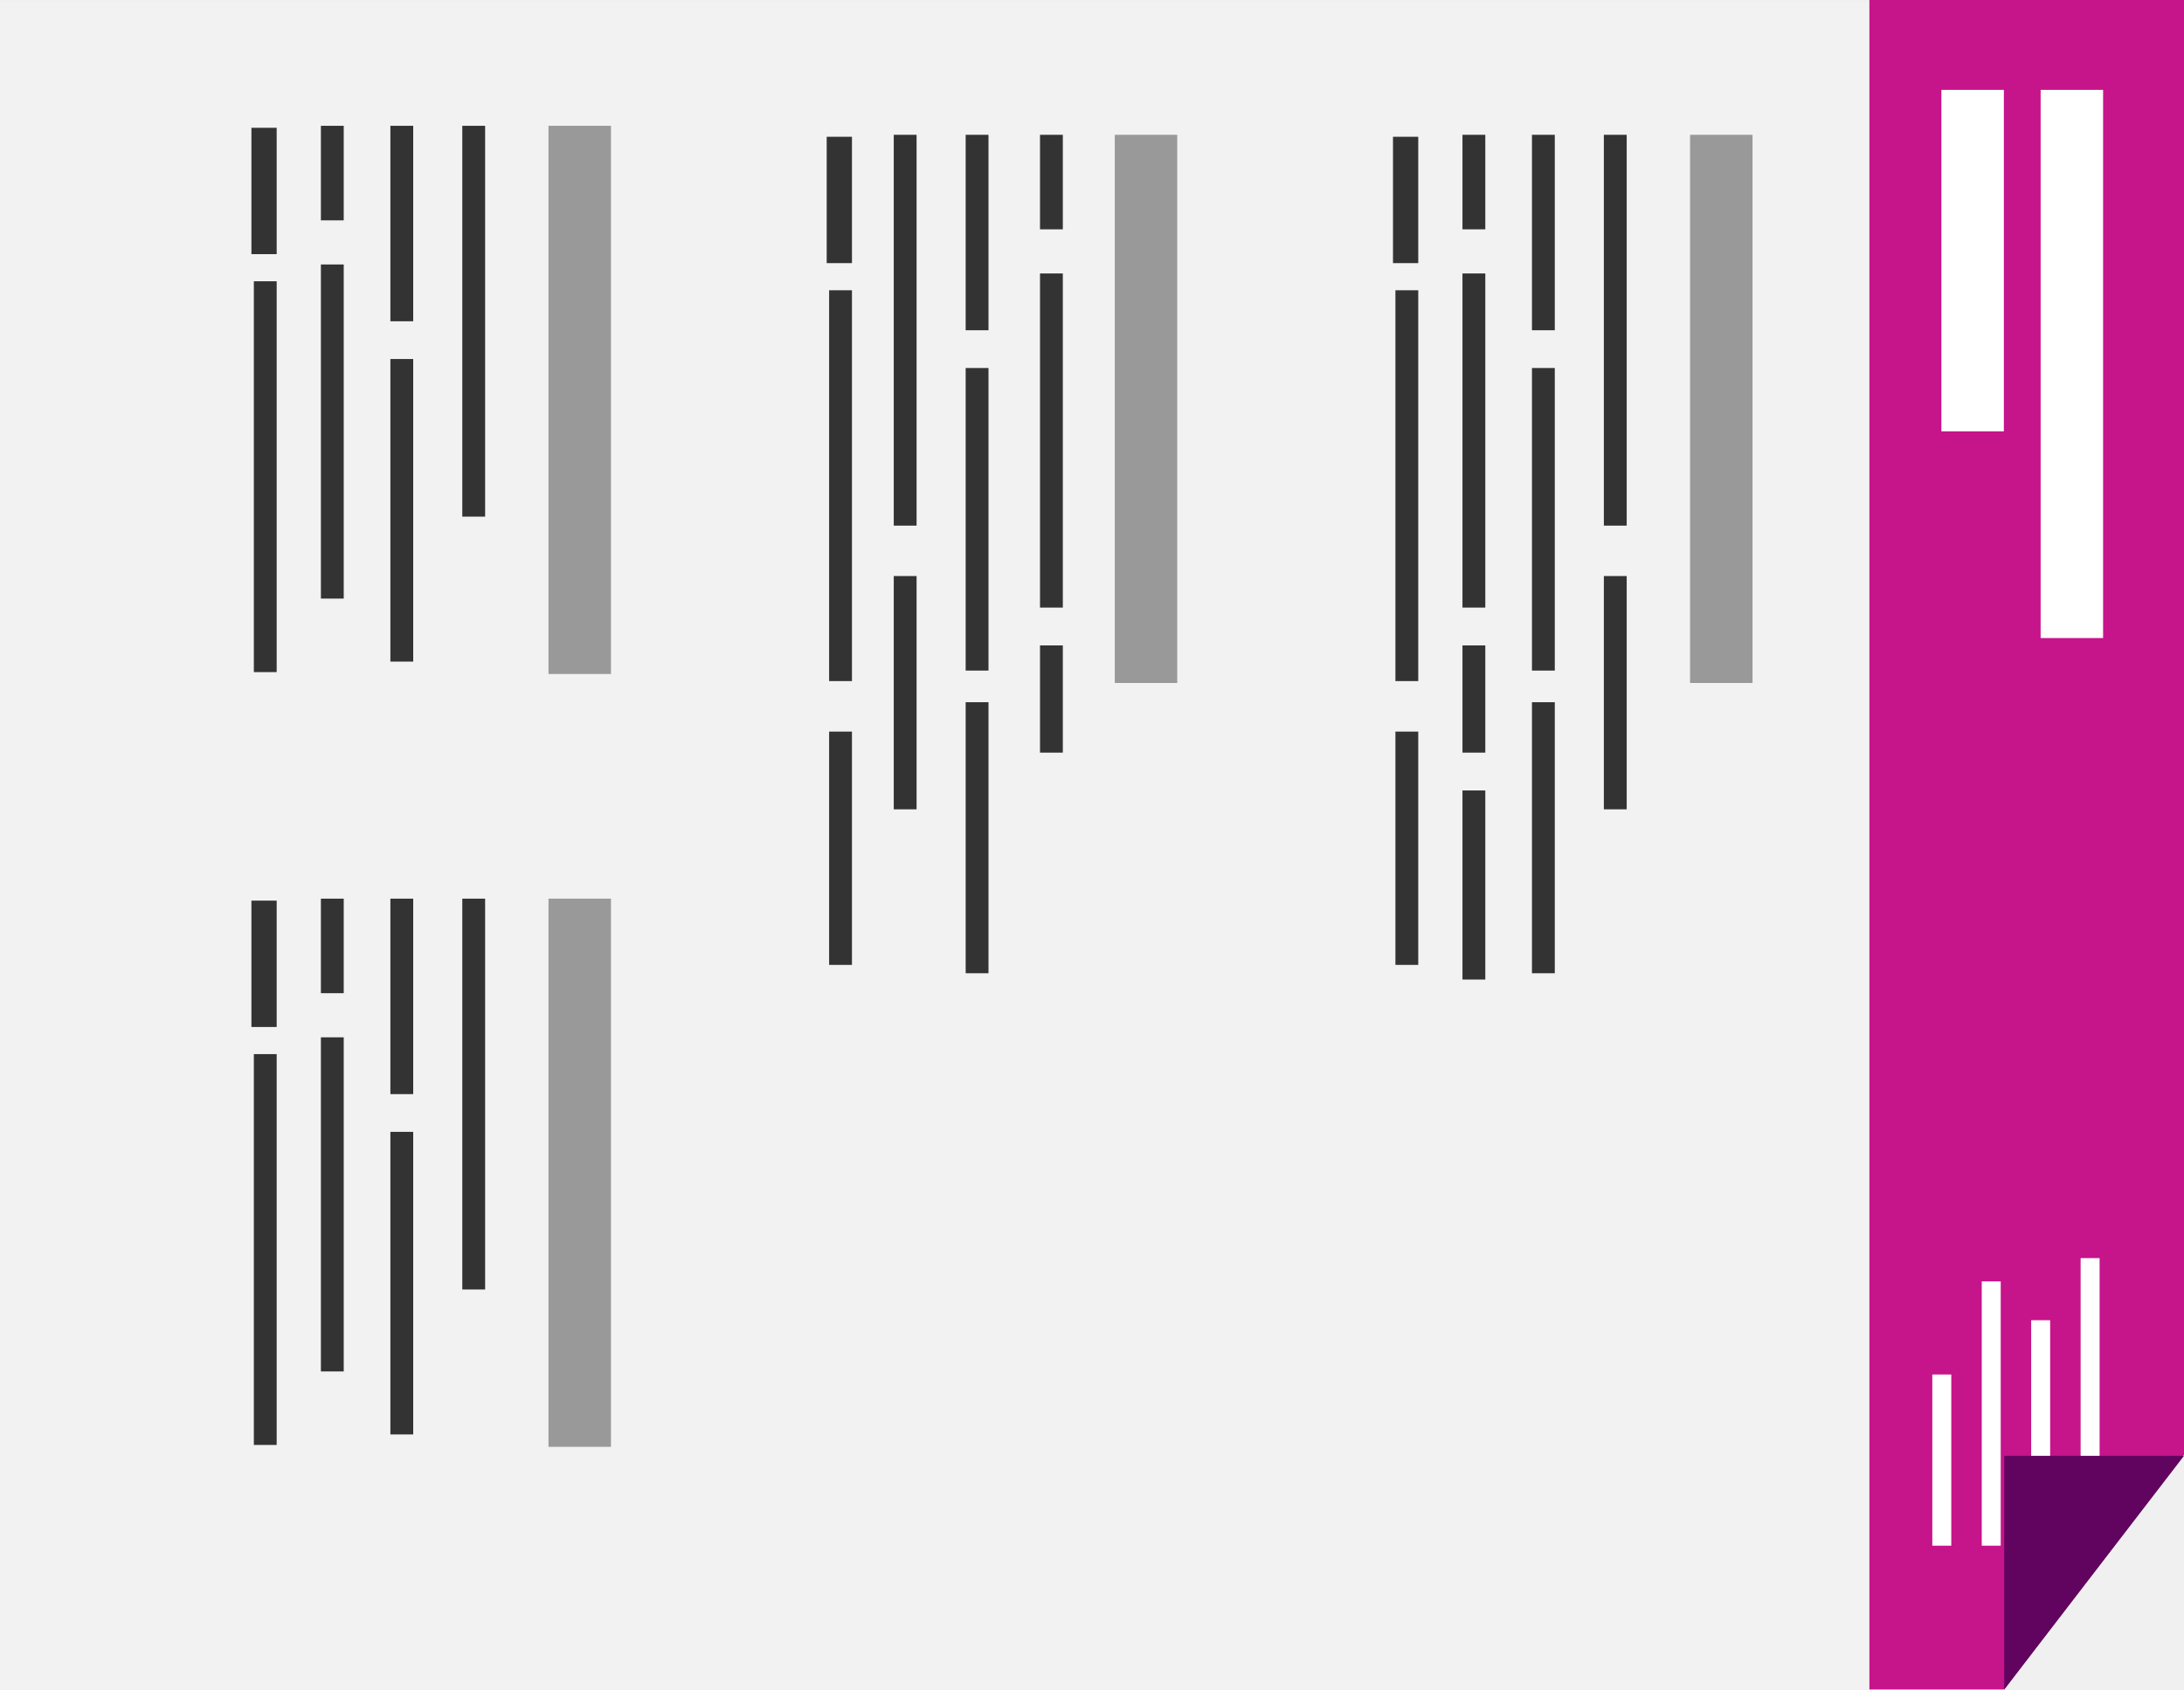
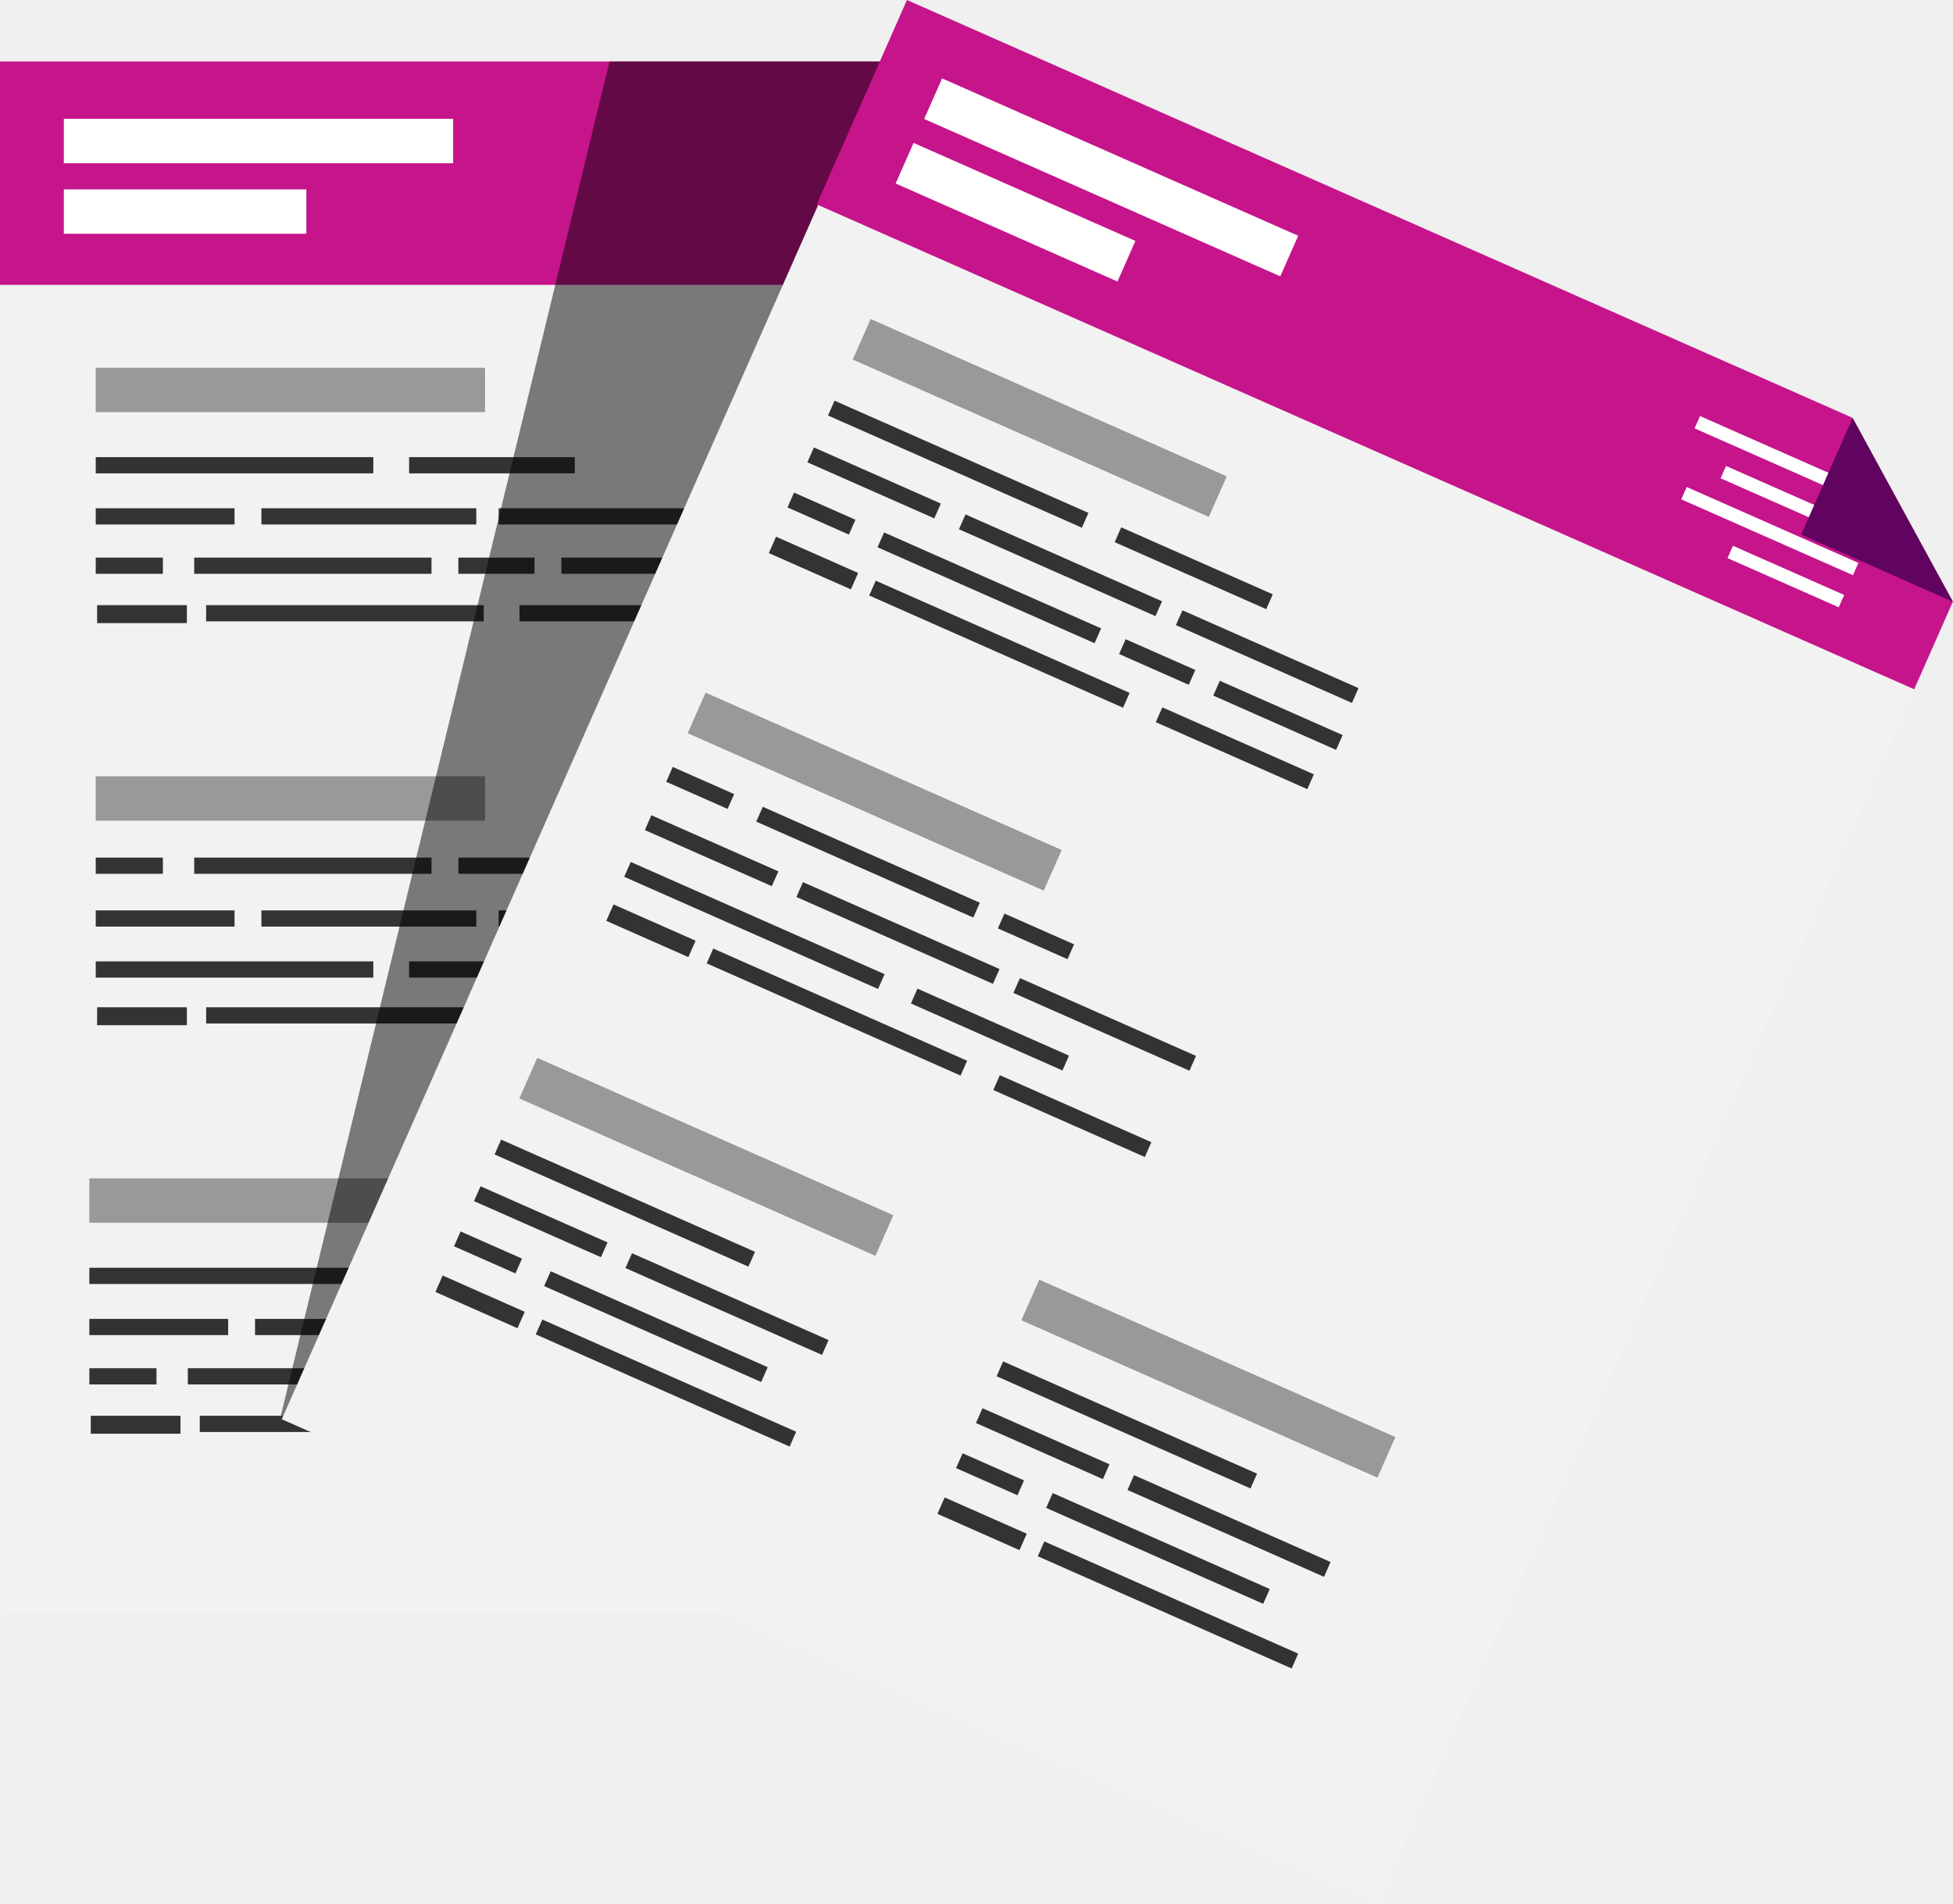
- <svg xmlns="http://www.w3.org/2000/svg" viewBox="0 0 242.97 188">
+ <svg xmlns="http://www.w3.org/2000/svg" viewBox="0 0 306.01 298.22">
  <defs>
-     <style>.cls-1{fill:#f2f2f2;}.cls-2{fill:#c6148b;}.cls-3{fill:#fff;}.cls-4{fill:#999;}.cls-5{fill:#333;}.cls-6{fill:#61045f;}</style>
+     <style>.cls-1{isolation:isolate;}.cls-2{fill:#f2f2f2;}.cls-3{fill:#c6148b;}.cls-4{fill:#fff;}.cls-5{fill:#999;}.cls-6{fill:#333;}.cls-7{fill:#61045f;}.cls-8{fill:gray;mix-blend-mode:multiply;}</style>
  </defs>
-   <g id="Layer_2" data-name="Layer 2">
-     <g id="Layer_1-2" data-name="Layer 1">
-       <polygon class="cls-1" points="0 188 0 0.25 242.97 0.25 242.97 161.79 223.01 188 0 188" />
-       <polygon class="cls-2" points="207.97 188 207.97 0 242.97 0 242.97 161.88 222.97 188 207.97 188" />
-       <rect class="cls-3" x="199.99" y="37.02" width="61" height="6.95" transform="translate(270.99 -189.99) rotate(90)" />
-       <rect class="cls-3" x="200.45" y="25.52" width="38" height="6.95" transform="translate(248.45 -190.45) rotate(90)" />
-       <rect class="cls-3" x="216.53" y="154.95" width="32" height="2.11" transform="translate(388.53 -76.53) rotate(90)" />
-       <rect class="cls-3" x="214.48" y="158.4" width="25.09" height="2.11" transform="translate(386.48 -67.57) rotate(90)" />
-       <rect class="cls-3" x="206.82" y="156.24" width="29.41" height="2.11" transform="translate(378.82 -64.23) rotate(90)" />
-       <rect class="cls-3" x="206.5" y="161.42" width="19.05" height="2.11" transform="translate(378.5 -53.55) rotate(90)" />
-       <rect class="cls-4" x="160.99" y="42.02" width="61" height="6.95" transform="translate(236.99 -145.99) rotate(90)" />
-       <rect class="cls-5" x="157.96" y="35.48" width="43.49" height="2.54" transform="translate(216.45 -142.96) rotate(90)" />
-       <rect class="cls-5" x="166.72" y="75.81" width="25.96" height="2.54" transform="translate(256.78 -102.62) rotate(90)" />
-       <rect class="cls-5" x="160.83" y="24.6" width="21.75" height="2.54" transform="translate(197.57 -145.83) rotate(90)" />
-       <rect class="cls-5" x="154.86" y="56.52" width="33.67" height="2.54" transform="translate(229.49 -113.91) rotate(90)" />
-       <rect class="cls-5" x="156.62" y="91.95" width="30.16" height="2.54" transform="translate(264.92 -78.48) rotate(90)" />
-       <rect class="cls-5" x="158.71" y="18.99" width="10.52" height="2.54" transform="translate(184.23 -143.71) rotate(90)" />
-       <rect class="cls-5" x="145.38" y="47.75" width="37.18" height="2.54" transform="translate(212.99 -114.95) rotate(90)" />
-       <rect class="cls-5" x="158.01" y="76.51" width="11.93" height="2.54" transform="translate(241.75 -86.19) rotate(90)" />
-       <rect class="cls-5" x="153.45" y="97.21" width="21.04" height="2.54" transform="translate(262.45 -65.49) rotate(90)" />
-       <rect class="cls-5" x="134.77" y="52.77" width="43.49" height="2.54" transform="translate(210.55 -102.47) rotate(90)" />
-       <rect class="cls-5" x="143.54" y="93.11" width="25.96" height="2.54" transform="translate(250.89 -62.13) rotate(90)" />
-       <rect class="cls-5" x="149.34" y="20.85" width="14.06" height="2.81" transform="translate(178.63 -134.12) rotate(90)" />
-       <rect class="cls-4" x="96.99" y="42.02" width="61" height="6.95" transform="translate(172.99 -81.99) rotate(90)" />
-       <rect class="cls-5" x="78.96" y="35.48" width="43.49" height="2.54" transform="translate(137.45 -63.96) rotate(90)" />
-       <rect class="cls-5" x="87.72" y="75.81" width="25.96" height="2.54" transform="translate(177.78 -23.62) rotate(90)" />
-       <rect class="cls-5" x="97.83" y="24.6" width="21.75" height="2.54" transform="translate(134.57 -82.83) rotate(90)" />
-       <rect class="cls-5" x="91.86" y="56.52" width="33.67" height="2.54" transform="translate(166.49 -50.91) rotate(90)" />
-       <rect class="cls-5" x="93.62" y="91.95" width="30.16" height="2.54" transform="translate(201.92 -15.48) rotate(90)" />
-       <rect class="cls-5" x="111.71" y="18.99" width="10.52" height="2.54" transform="translate(137.23 -96.71) rotate(90)" />
-       <rect class="cls-5" x="98.38" y="47.75" width="37.18" height="2.54" transform="translate(165.99 -67.95) rotate(90)" />
-       <rect class="cls-5" x="111.01" y="76.51" width="11.93" height="2.54" transform="translate(194.75 -39.19) rotate(90)" />
-       <rect class="cls-5" x="71.77" y="52.77" width="43.49" height="2.54" transform="translate(147.55 -39.47) rotate(90)" />
-       <rect class="cls-5" x="80.54" y="93.11" width="25.96" height="2.54" transform="translate(187.89 0.87) rotate(90)" />
-       <rect class="cls-5" x="86.34" y="20.85" width="14.06" height="2.81" transform="translate(115.63 -71.12) rotate(90)" />
-       <rect class="cls-4" x="33.99" y="41.02" width="61" height="6.95" transform="translate(108.99 -19.99) rotate(90)" />
-       <rect class="cls-5" x="30.96" y="34.48" width="43.49" height="2.54" transform="translate(88.45 -16.96) rotate(90)" />
-       <rect class="cls-5" x="33.83" y="23.6" width="21.75" height="2.54" transform="translate(69.57 -19.83) rotate(90)" />
-       <rect class="cls-5" x="27.86" y="55.52" width="33.67" height="2.54" transform="translate(101.49 12.09) rotate(90)" />
-       <rect class="cls-5" x="31.71" y="17.99" width="10.52" height="2.54" transform="translate(56.23 -17.71) rotate(90)" />
-       <rect class="cls-5" x="18.38" y="46.75" width="37.18" height="2.54" transform="translate(84.99 11.05) rotate(90)" />
-       <rect class="cls-5" x="7.77" y="51.77" width="43.49" height="2.54" transform="translate(82.55 23.53) rotate(90)" />
-       <rect class="cls-5" x="22.34" y="19.85" width="14.06" height="2.81" transform="translate(50.63 -8.12) rotate(90)" />
-       <rect class="cls-4" x="33.99" y="127.02" width="61" height="6.95" transform="translate(194.99 66.01) rotate(90)" />
-       <rect class="cls-5" x="30.96" y="120.48" width="43.49" height="2.54" transform="translate(174.45 69.04) rotate(90)" />
-       <rect class="cls-5" x="33.83" y="109.6" width="21.75" height="2.54" transform="translate(155.57 66.17) rotate(90)" />
-       <rect class="cls-5" x="27.86" y="141.52" width="33.67" height="2.54" transform="translate(187.49 98.09) rotate(90)" />
-       <rect class="cls-5" x="31.71" y="103.99" width="10.52" height="2.54" transform="translate(142.23 68.29) rotate(90)" />
-       <rect class="cls-5" x="18.38" y="132.75" width="37.18" height="2.54" transform="translate(170.99 97.05) rotate(90)" />
-       <rect class="cls-5" x="7.77" y="137.77" width="43.49" height="2.54" transform="translate(168.55 109.53) rotate(90)" />
-       <rect class="cls-5" x="22.34" y="105.85" width="14.06" height="2.81" transform="translate(136.63 77.88) rotate(90)" />
-       <polygon class="cls-6" points="242.97 162 222.97 188 222.97 162 242.97 162" />
+   <g class="cls-1">
+     <g id="Layer_2" data-name="Layer 2">
+       <g id="Layer_1-2" data-name="Layer 1">
+         <polygon class="cls-2" points="188 252.59 0.25 252.59 0.25 9.63 161.79 9.63 188 29.58 188 252.59" />
+         <polygon class="cls-3" points="188 44.63 0 44.63 0 9.63 161.88 9.63 188 29.63 188 44.63" />
+         <rect class="cls-4" x="10" y="18.62" width="61" height="6.95" />
+         <rect class="cls-4" x="10" y="29.67" width="38" height="6.95" />
+         <rect class="cls-4" x="140" y="19.01" width="32" height="2.11" />
+         <rect class="cls-4" x="146.91" y="24.52" width="25.09" height="2.11" />
+         <rect class="cls-4" x="142.59" y="30.02" width="29.41" height="2.11" />
+         <rect class="cls-4" x="152.95" y="35.52" width="19.05" height="2.11" />
+         <rect class="cls-5" x="15" y="57.62" width="61" height="6.95" />
+         <rect class="cls-6" x="15" y="71.62" width="43.49" height="2.54" />
+         <rect class="cls-6" x="64.1" y="71.62" width="25.96" height="2.54" />
+         <rect class="cls-6" x="15" y="79.63" width="21.75" height="2.54" />
+         <rect class="cls-6" x="40.96" y="79.63" width="33.67" height="2.54" />
+         <rect class="cls-6" x="78.13" y="79.63" width="30.16" height="2.54" />
+         <rect class="cls-6" x="15" y="87.36" width="10.52" height="2.54" />
+         <rect class="cls-6" x="30.43" y="87.36" width="37.18" height="2.54" />
+         <rect class="cls-6" x="71.82" y="87.36" width="11.93" height="2.54" />
+         <rect class="cls-6" x="87.96" y="87.36" width="21.04" height="2.54" />
+         <rect class="cls-6" x="32.3" y="94.81" width="43.49" height="2.54" />
+         <rect class="cls-6" x="81.4" y="94.81" width="25.96" height="2.54" />
+         <rect class="cls-6" x="15.22" y="94.81" width="14.06" height="2.81" />
+         <rect class="cls-5" x="15" y="121.62" width="61" height="6.95" />
+         <rect class="cls-6" x="15" y="150.62" width="43.49" height="2.54" />
+         <rect class="cls-6" x="64.1" y="150.62" width="25.96" height="2.54" />
+         <rect class="cls-6" x="15" y="142.63" width="21.75" height="2.54" />
+         <rect class="cls-6" x="40.96" y="142.63" width="33.67" height="2.54" />
+         <rect class="cls-6" x="78.13" y="142.63" width="30.16" height="2.54" />
+         <rect class="cls-6" x="15" y="134.36" width="10.52" height="2.54" />
+         <rect class="cls-6" x="30.43" y="134.36" width="37.18" height="2.54" />
+         <rect class="cls-6" x="71.82" y="134.36" width="11.93" height="2.54" />
+         <rect class="cls-6" x="32.3" y="157.81" width="43.49" height="2.54" />
+         <rect class="cls-6" x="81.4" y="157.81" width="25.96" height="2.54" />
+         <rect class="cls-6" x="15.22" y="157.81" width="14.06" height="2.81" />
+         <rect class="cls-5" x="14" y="184.62" width="61" height="6.95" />
+         <rect class="cls-6" x="14" y="198.62" width="43.49" height="2.54" />
+         <rect class="cls-6" x="14" y="206.63" width="21.75" height="2.54" />
+         <rect class="cls-6" x="39.96" y="206.63" width="33.67" height="2.54" />
+         <rect class="cls-6" x="14" y="214.36" width="10.52" height="2.54" />
+         <rect class="cls-6" x="29.43" y="214.36" width="37.18" height="2.54" />
+         <rect class="cls-6" x="31.3" y="221.81" width="43.49" height="2.54" />
+         <rect class="cls-6" x="14.22" y="221.81" width="14.06" height="2.81" />
+         <rect class="cls-5" x="100" y="184.62" width="61" height="6.95" />
+         <rect class="cls-6" x="100" y="198.62" width="43.49" height="2.54" />
+         <rect class="cls-6" x="100" y="206.63" width="21.75" height="2.54" />
+         <rect class="cls-6" x="125.96" y="206.63" width="33.67" height="2.54" />
+         <rect class="cls-6" x="100" y="214.36" width="10.52" height="2.54" />
+         <rect class="cls-6" x="115.43" y="214.36" width="37.18" height="2.54" />
+         <rect class="cls-6" x="117.3" y="221.81" width="43.49" height="2.54" />
+         <rect class="cls-6" x="100.22" y="221.81" width="14.06" height="2.81" />
+         <polygon class="cls-7" points="162 9.63 188 29.63 162 29.63 162 9.63" />
+         <polygon class="cls-8" points="147 9.63 147 251.63 44 221.79 95.5 9.63 147 9.63" />
+         <polygon class="cls-2" points="215.89 298.22 44.15 222.35 142.34 0.1 290.1 65.38 306.01 94.23 215.89 298.22" />
+         <polygon class="cls-3" points="299.93 107.99 127.97 32.02 142.11 0 290.18 65.42 305.99 94.27 299.93 107.99" />
+         <rect class="cls-4" x="143.61" y="24.3" width="61" height="6.95" transform="translate(26.08 -67.99) rotate(23.84)" />
+         <rect class="cls-4" x="140.13" y="29.76" width="38" height="6.95" transform="translate(27 -61.47) rotate(23.84)" />
+         <rect class="cls-4" x="264.59" y="71.54" width="32" height="2.11" transform="translate(53.27 -107.2) rotate(23.84)" />
+         <rect class="cls-4" x="268.97" y="77.97" width="25.09" height="2.11" transform="translate(55.94 -107.03) rotate(23.84)" />
+         <rect class="cls-4" x="262.62" y="82.13" width="29.41" height="2.11" transform="translate(57.27 -104.97) rotate(23.84)" />
+         <rect class="cls-4" x="270.31" y="89.25" width="19.05" height="2.11" transform="translate(60.36 -105.38) rotate(23.84)" />
+         <rect class="cls-5" x="132.43" y="62" width="61" height="6.95" transform="translate(40.35 -60.26) rotate(23.84)" />
+         <rect class="cls-6" x="128.41" y="71.45" width="43.49" height="2.54" transform="translate(42.19 -54.48) rotate(23.84)" />
+         <rect class="cls-6" x="174.07" y="87.75" width="25.96" height="2.54" transform="translate(51.93 -68) rotate(23.84)" />
+         <rect class="cls-6" x="126.1" y="74.38" width="21.75" height="2.54" transform="translate(42.25 -48.9) rotate(23.84)" />
+         <rect class="cls-6" x="149.34" y="87.28" width="33.67" height="2.54" transform="translate(49.96 -59.6) rotate(23.84)" />
+         <rect class="cls-6" x="183.49" y="101.59" width="30.16" height="2.54" transform="translate(58.5 -71.47) rotate(23.84)" />
+         <rect class="cls-6" x="123.46" y="79.18" width="10.52" height="2.54" transform="translate(43.49 -45.15) rotate(23.84)" />
+         <rect class="cls-6" x="136.44" y="90.81" width="37.18" height="2.54" transform="translate(50.43 -54.79) rotate(23.84)" />
+         <rect class="cls-6" x="175.37" y="102.43" width="11.93" height="2.54" transform="translate(57.37 -64.43) rotate(23.84)" />
+         <rect class="cls-6" x="189.74" y="110.79" width="21.04" height="2.54" transform="translate(62.36 -71.37) rotate(23.84)" />
+         <rect class="cls-6" x="134.86" y="99.65" width="43.49" height="2.54" transform="translate(54.14 -54.68) rotate(23.84)" />
+         <rect class="cls-6" x="180.52" y="115.95" width="25.96" height="2.54" transform="translate(63.87 -68.2) rotate(23.84)" />
+         <rect class="cls-6" x="120.44" y="86.8" width="14.06" height="2.81" transform="translate(46.52 -43.99) rotate(23.84)" />
+         <rect class="cls-5" x="106.56" y="120.54" width="61" height="6.95" transform="translate(61.81 -44.81) rotate(23.84)" />
+         <rect class="cls-6" x="96.48" y="143.72" width="43.49" height="2.54" transform="translate(68.67 -35.41) rotate(23.84)" />
+         <rect class="cls-6" x="142.15" y="160.02" width="25.96" height="2.54" transform="translate(78.41 -48.93) rotate(23.84)" />
+         <rect class="cls-6" x="100.64" y="132.01" width="21.75" height="2.54" transform="translate(63.37 -33.7) rotate(23.84)" />
+         <rect class="cls-6" x="123.88" y="144.9" width="33.67" height="2.54" transform="translate(71.07 -44.4) rotate(23.84)" />
+         <rect class="cls-6" x="158.03" y="159.22" width="30.16" height="2.54" transform="translate(79.62 -56.27) rotate(23.84)" />
+         <rect class="cls-6" x="104.46" y="122.17" width="10.52" height="2.54" transform="translate(59.24 -33.81) rotate(23.84)" />
+         <rect class="cls-6" x="117.44" y="133.8" width="37.18" height="2.54" transform="translate(66.18 -43.45) rotate(23.84)" />
+         <rect class="cls-6" x="156.38" y="145.42" width="11.93" height="2.54" transform="translate(73.12 -53.09) rotate(23.84)" />
+         <rect class="cls-6" x="109.4" y="157.28" width="43.49" height="2.54" transform="translate(75.26 -39.47) rotate(23.84)" />
+         <rect class="cls-6" x="155.06" y="173.58" width="25.96" height="2.54" transform="translate(84.99 -52.99) rotate(23.84)" />
+         <rect class="cls-6" x="94.98" y="144.42" width="14.06" height="2.81" transform="translate(67.63 -28.79) rotate(23.84)" />
+         <rect class="cls-5" x="80.19" y="177.76" width="61" height="6.95" transform="translate(82.68 -29.27) rotate(23.84)" />
+         <rect class="cls-6" x="76.17" y="187.22" width="43.49" height="2.54" transform="translate(84.52 -23.49) rotate(23.84)" />
+         <rect class="cls-6" x="73.87" y="190.14" width="21.75" height="2.54" transform="translate(84.58 -17.92) rotate(23.84)" />
+         <rect class="cls-6" x="97.1" y="203.04" width="33.67" height="2.54" transform="translate(92.28 -28.62) rotate(23.84)" />
+         <rect class="cls-6" x="71.22" y="194.95" width="10.52" height="2.54" transform="translate(85.82 -14.17) rotate(23.84)" />
+         <rect class="cls-6" x="84.2" y="206.57" width="37.18" height="2.54" transform="translate(92.76 -23.81) rotate(23.84)" />
+         <rect class="cls-6" x="82.62" y="215.42" width="43.49" height="2.54" transform="translate(96.47 -23.7) rotate(23.84)" />
+         <rect class="cls-6" x="68.21" y="202.56" width="14.06" height="2.81" transform="translate(88.84 -13.01) rotate(23.84)" />
+         <rect class="cls-5" x="158.86" y="212.51" width="61" height="6.95" transform="translate(103.43 -58.1) rotate(23.84)" />
+         <rect class="cls-6" x="154.84" y="221.97" width="43.49" height="2.54" transform="translate(105.27 -52.32) rotate(23.84)" />
+         <rect class="cls-6" x="152.53" y="224.9" width="21.75" height="2.54" transform="translate(105.33 -46.74) rotate(23.84)" />
+         <rect class="cls-6" x="175.76" y="237.8" width="33.67" height="2.54" transform="translate(113.04 -57.44) rotate(23.84)" />
+         <rect class="cls-6" x="149.89" y="229.7" width="10.52" height="2.54" transform="translate(106.57 -43) rotate(23.84)" />
+         <rect class="cls-6" x="162.87" y="241.32" width="37.18" height="2.54" transform="translate(113.51 -52.64) rotate(23.84)" />
+         <rect class="cls-6" x="161.29" y="250.17" width="43.49" height="2.54" transform="translate(117.22 -52.52) rotate(23.84)" />
+         <rect class="cls-6" x="146.87" y="237.32" width="14.06" height="2.81" transform="translate(109.6 -41.83) rotate(23.84)" />
+         <polygon class="cls-7" points="290.29 65.47 305.99 94.27 282.21 83.76 290.29 65.47" />
+       </g>
    </g>
  </g>
</svg>
